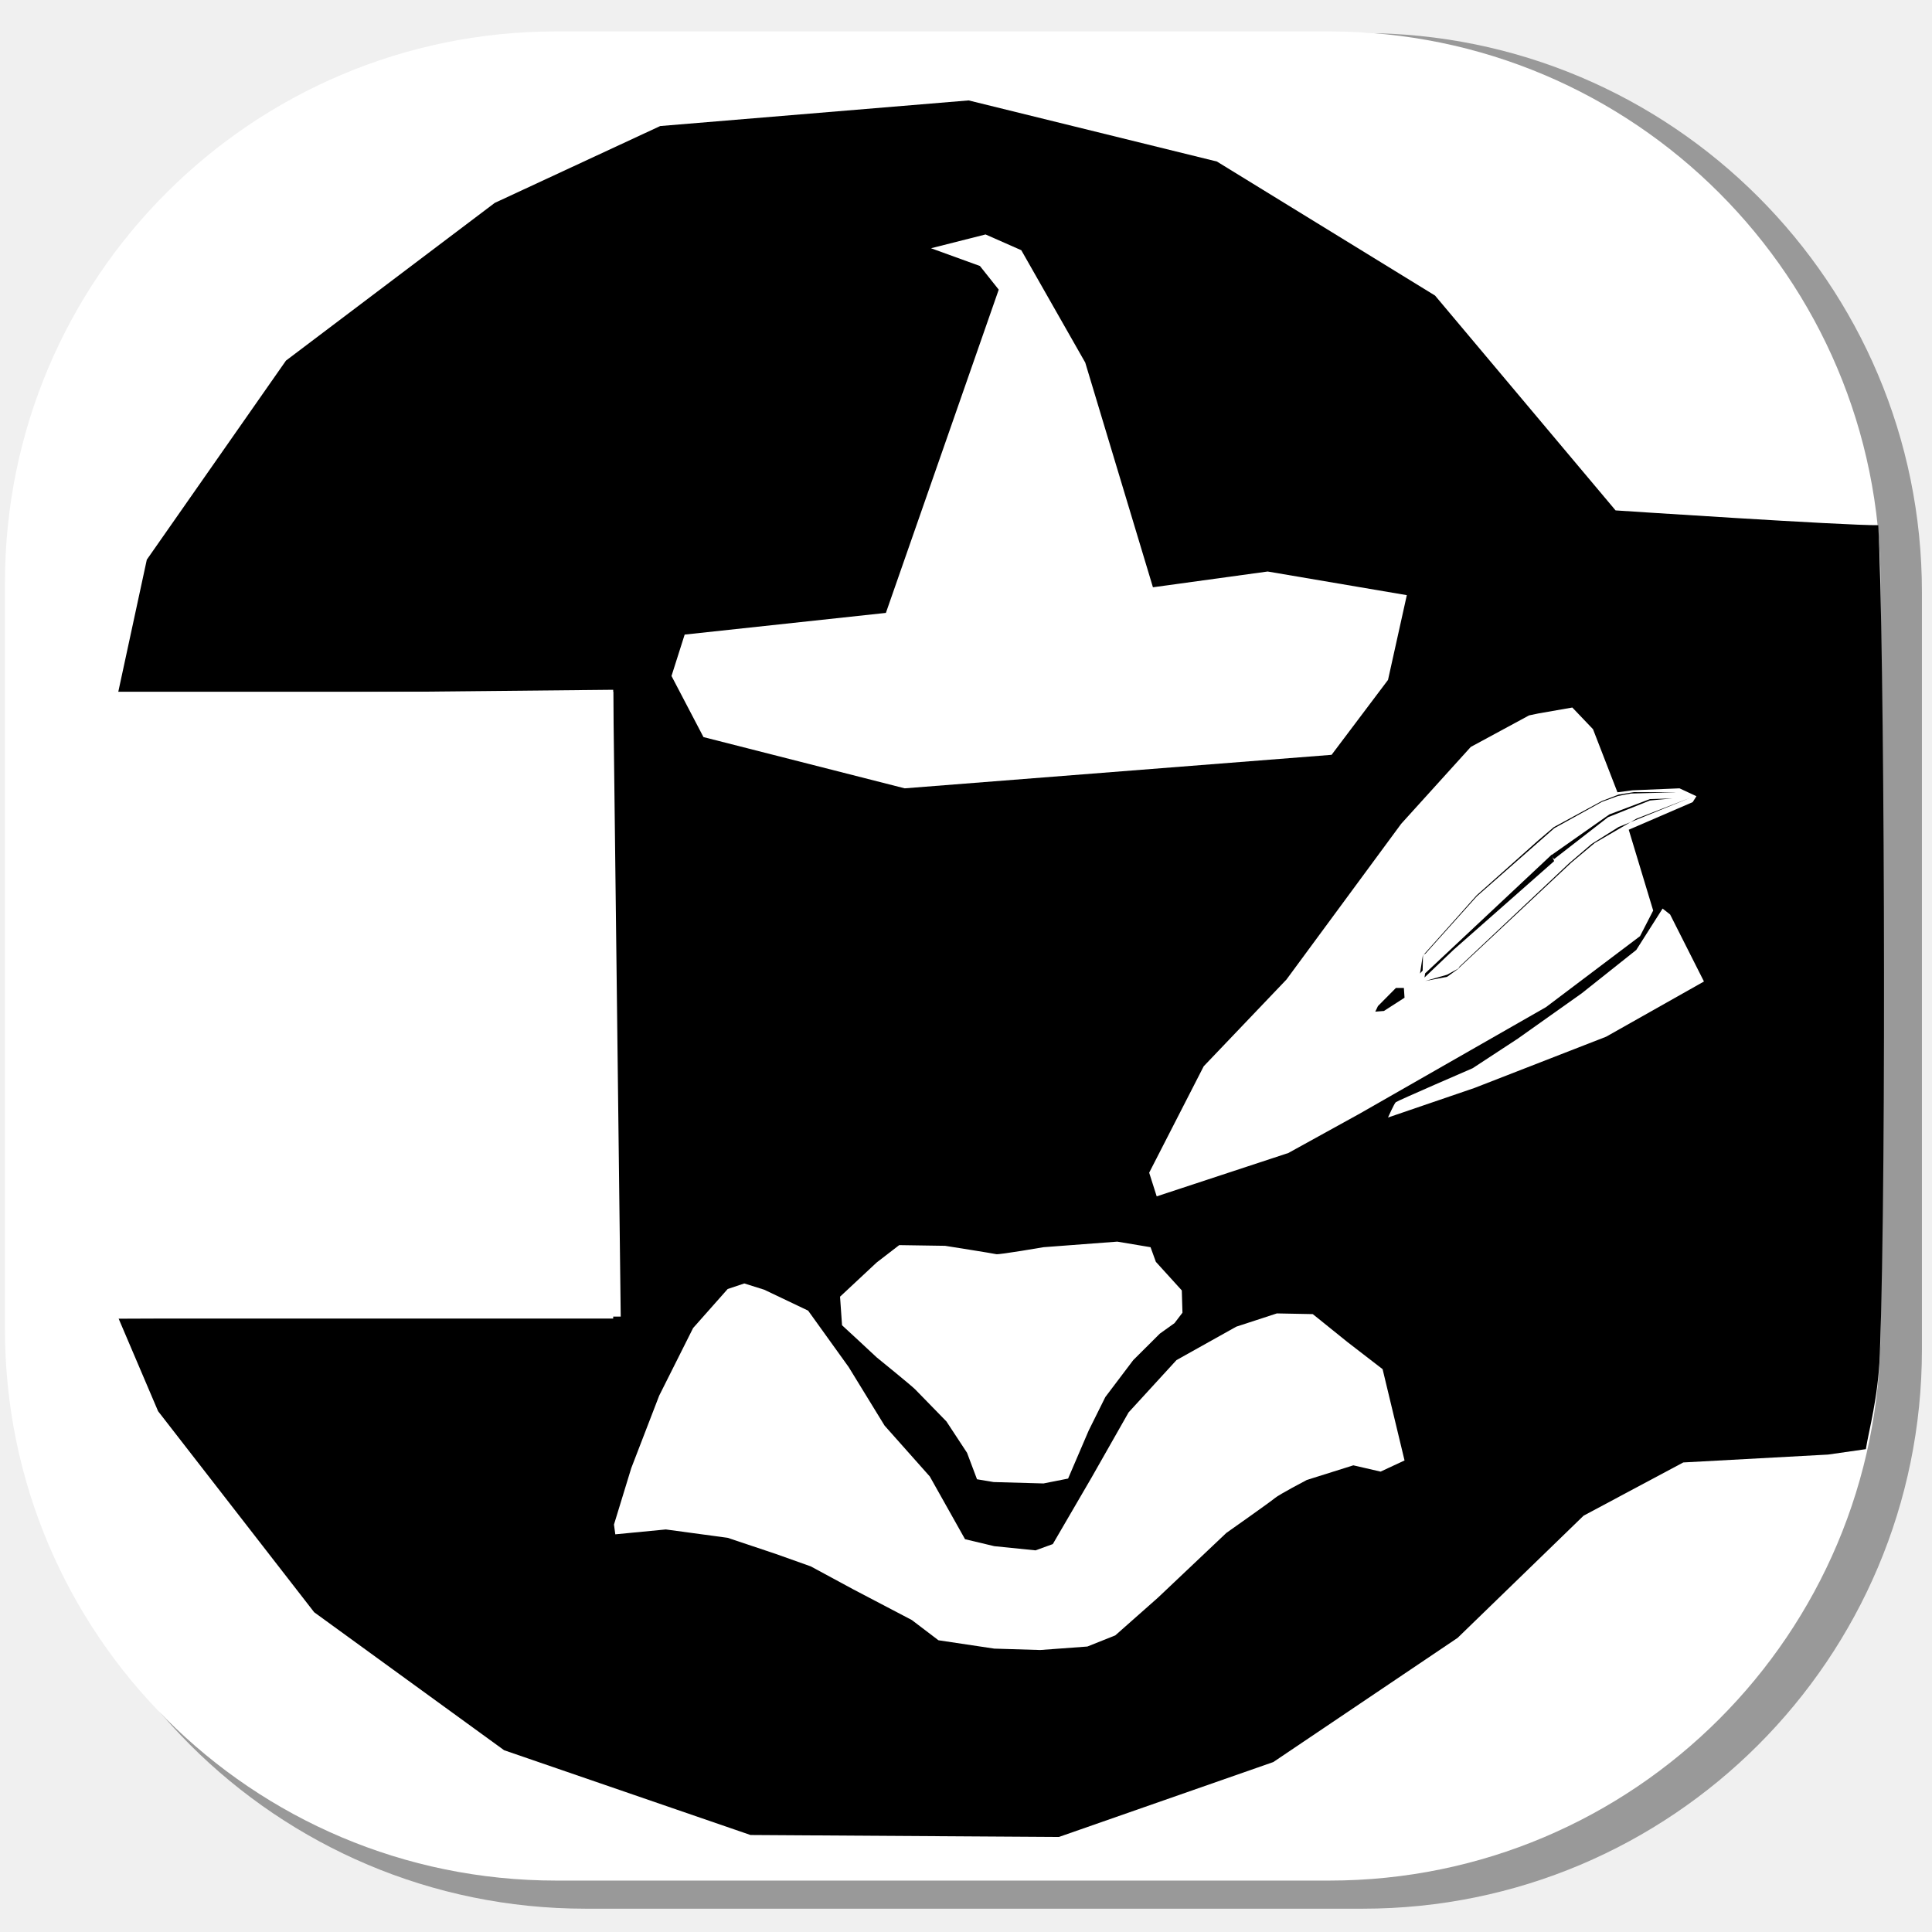
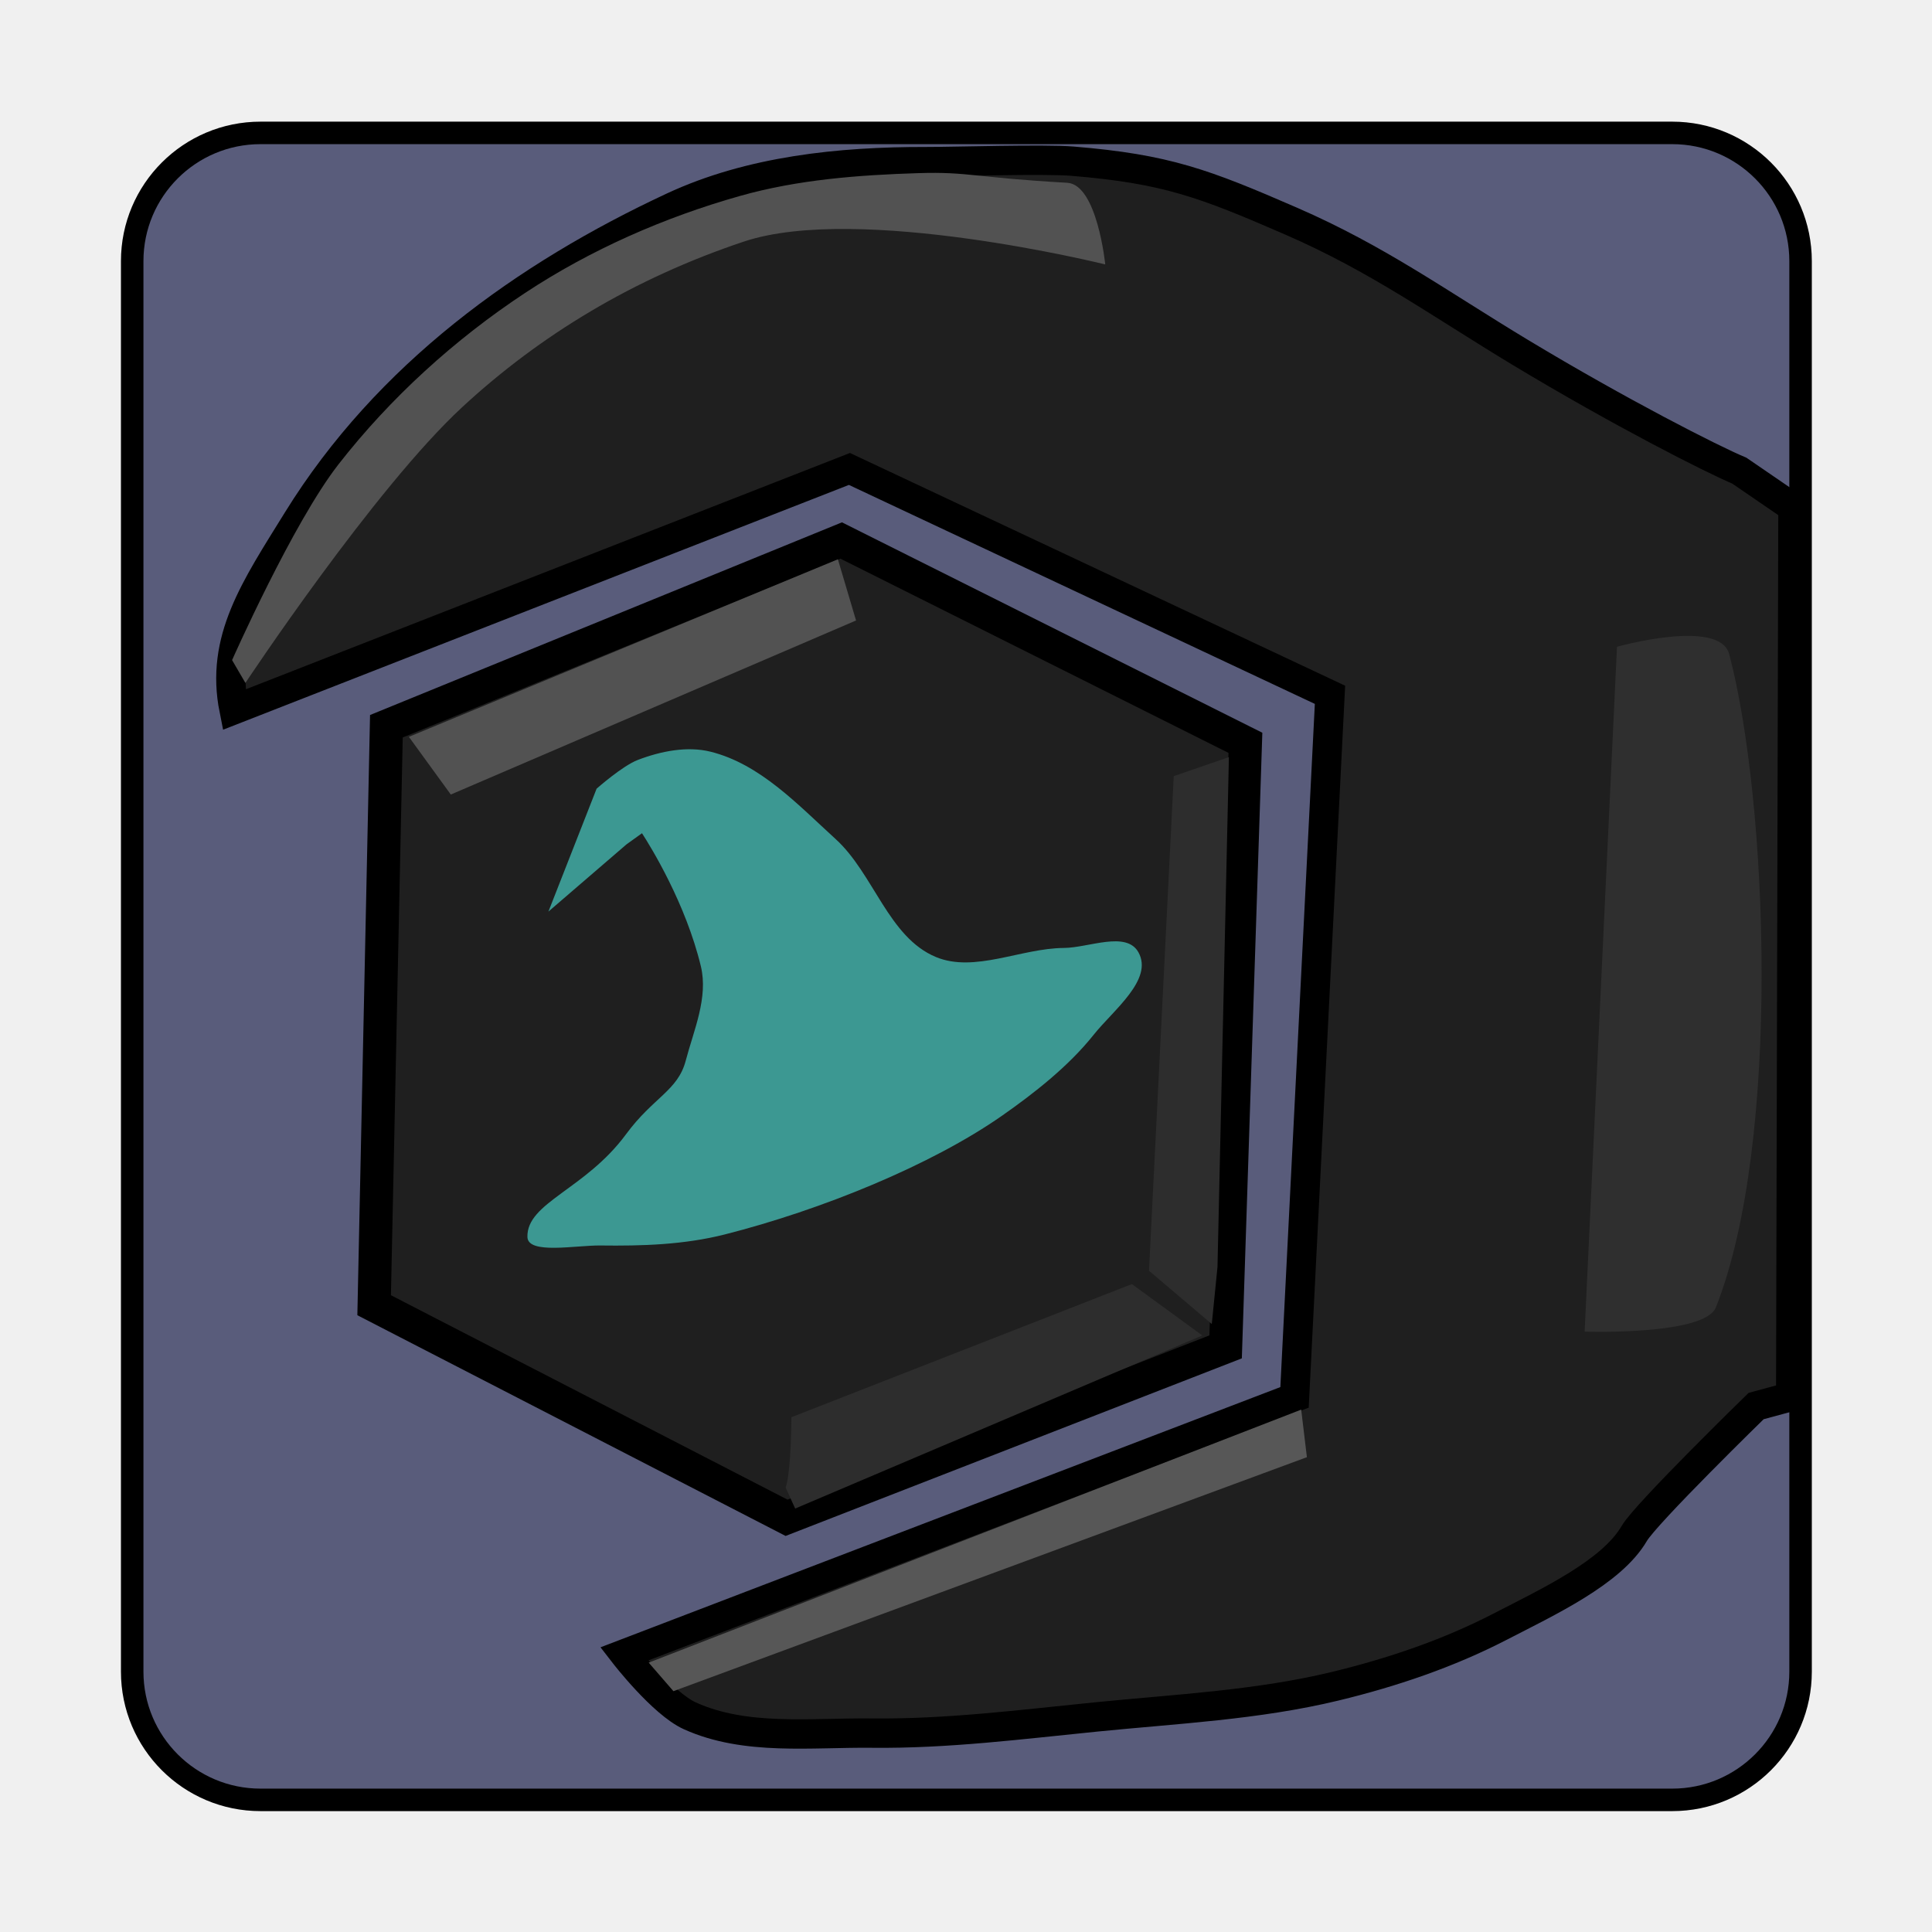
- <svg xmlns="http://www.w3.org/2000/svg" version="1.1" id="svg2" width="512" height="512" viewBox="0 0 512 512">
-   <defs id="defs6">
-     <filter x="-0.039" y="-0.038" width="1.078" height="1.076" style="color-interpolation-filters:sRGB;" id="filter2440">
-       <feGaussianBlur stdDeviation="1" result="result1" id="feGaussianBlur2418" />
-       <feComposite in="result1" in2="result1" result="result4" operator="in" id="feComposite2420" />
-       <feGaussianBlur stdDeviation="7" result="result6" in="result4" id="feGaussianBlur2422" />
-       <feComposite operator="over" in="result6" in2="result4" result="result8" id="feComposite2424" />
-       <feComposite operator="in" result="fbSourceGraphic" in="result6" in2="result8" id="feComposite2426" />
-       <feSpecularLighting specularExponent="45" specularConstant="2" surfaceScale="2.5" lighting-color="rgb(255,255,255)" result="result1" in="fbSourceGraphic" id="feSpecularLighting2430">
-         <fePointLight z="20000" y="-10000" x="-5000" id="fePointLight2428" />
-       </feSpecularLighting>
-       <feComposite operator="in" result="result2" in="result1" in2="fbSourceGraphic" id="feComposite2432" />
-       <feComposite k3="1.5" k2="1.2" operator="arithmetic" result="result4" in="fbSourceGraphic" in2="result2" id="feComposite2434" />
-       <feComposite operator="over" in="result9" in2="result4" result="result9" id="feComposite2436" />
-       <feBlend mode="screen" in2="result9" id="feBlend2438" />
-     </filter>
-   </defs>
-   <g id="g8">
-     <rect style="fill:#999999;stroke-width:1.038" id="rect2533" width="502.316" height="497.057" x="7.013" y="8.766" ry="148.153" />
-     <rect style="fill:#ffffff;stroke-width:1.026" id="rect2533-3" width="497.057" height="490.043" x="1.315" y="8.328" ry="146.062" />
-     <g id="layer1" transform="matrix(0.9621121,0,0,1,1.171927,0)">
-       <path style="fill:#000000;stroke-width:0.839" d="m 516.142,139.18 c -8.884,0.126 -72.356,-3.918 -72.356,-3.918 L 394.057,78.325 333.968,42.804 265.59,26.611 l -84.954,6.791 -45.585,20.372 -57.499,41.789 -38.333,52.759 -8.029,35.782 136.496,-1.306 2.072,166.112 -138.309,0.522 10.878,24.551 42.995,53.281 52.319,36.566 67.859,22.462 84.954,0.522 59.053,-19.85 50.765,-32.909 34.707,-32.387 27.455,-14.104 39.887,-2.089 10.404,-1.435 c 0.782,-4.864 3.418,-13.654 3.861,-25.266 1.918,-50.241 1.179,-191.43 -0.444,-219.594 z" id="path1627" />
-       <path id="rect1854" style="fill:#ffffff;stroke-width:0.839" d="M 30.931,183.321 V 349.432 H 167.686 V 183.321 Z" />
-       <g id="layer2">
-         <path style="fill:#ffffff;stroke-width:0.839" d="M 316.355,155.635 297.707,96.085 280.095,66.311 270.252,62.132 l -15.022,3.657 13.468,4.701 5.18,6.268 -31.081,85.668 -55.427,5.746 -3.626,10.97 8.806,16.193 55.427,13.581 117.588,-8.88 15.54,-19.85 5.18,-22.462 -38.333,-6.268 z" id="path1688" />
-         <g id="g1724" transform="matrix(0.8356618,0,0,0.8426868,10.21125,0.4925519)">
-           <path style="fill:#ffffff" d="m 490.325,224.397 -19.216,9.918 -22.936,24.175 -37.813,48.971 -27.275,27.275 -17.977,33.474 2.48,7.439 43.392,-13.637 23.555,-12.398 61.368,-33.474 30.994,-22.316 4.339,-8.058 -8.058,-25.415 21.076,-8.678 1.24,-1.86 -5.579,-2.48 -15.497,0.62 -4.959,0.62 -8.058,-19.836 -6.819,-6.819 -11.158,1.86 z" id="path1694" />
-           <path style="fill:#ffffff" d="m 443.834,350.852 28.514,-9.298 43.392,-16.117 32.234,-17.357 -11.158,-21.076 -2.48,-1.86 -8.678,13.017 -17.977,13.637 -21.076,14.257 -14.877,9.298 c 0,0 -24.795,10.228 -25.338,10.693 -0.542,0.465 -2.557,4.804 -2.557,4.804 z" id="path1696" />
-           <path style="fill:#000000" d="m 440.513,315.811 5.917,-5.698 h 2.63 l 0.219,3.068 -6.794,4.164 -2.849,0.219 z" id="path1703" />
-           <path style="fill:#000000" d="m 456.074,305.51 41.641,-37.257 0.877,1.972 -33.093,27.833 -9.643,8.766 z" id="path1705" />
-           <path style="fill:#000000" d="m 497.495,268.472 19.286,-12.93 13.369,-4.822 7.451,-0.219 -7.451,0.657 -13.807,5.26 -17.752,13.15 z" id="path1707" />
-           <path style="fill:#000000" d="m 456.074,307.921 7.232,-1.972 4.164,-2.192 -4.164,2.849 z" id="path1709" />
-           <path style="fill:#000000" d="m 467.032,303.976 37.257,-33.312 7.671,-6.136 13.807,-7.671 17.752,-6.575 -23.669,9.205 -8.876,5.315 -7.506,6.136 -36.107,32.491 z" id="path1711" />
-           <path style="fill:#000000" d="m 454.375,305.565 0.986,-6.027 -0.11,5.095 z" id="path1713" />
-           <path style="fill:#000000" d="m 455.635,299.593 c 0.219,-0.164 17.423,-18.629 17.423,-18.629 l 20.163,-17.149 5.26,-4.274 15.834,-8.219 5.534,-2.027 5.041,-0.767 14.245,0.055 -15.232,0.384 -4.274,0.767 -5.315,1.863 -15.67,8.273 -25.532,21.423 -16.93,18.026 z" id="path1715" />
-         </g>
-         <g id="g1792" transform="matrix(0.8356618,0,0,0.8426868,10.21125,0.4925519)">
-           <path style="fill:#ffffff" d="m 333.344,485.003 12.711,-20.82 12.273,-20.601 15.78,-16.437 19.724,-10.52 13.369,-4.164 11.835,0.219 11.396,8.766 11.616,8.547 7.232,28.71 -7.89,3.507 -8.986,-1.972 -15.341,4.602 c 0,0 -9.205,4.602 -10.52,5.698 -1.315,1.096 -15.999,10.958 -15.999,10.958 l -22.574,20.382 -14.026,11.835 -9.205,3.507 -15.56,1.096 -15.122,-0.438 -18.41,-2.63 -8.766,-6.356 -19.286,-9.643 -14.026,-7.232 -11.616,-3.945 -15.78,-5.041 -20.382,-2.63 -16.656,1.534 -0.438,-3.068 5.698,-17.752 9.205,-22.793 11.177,-21.259 11.396,-12.273 5.479,-1.753 6.575,1.972 14.465,6.575 13.369,17.752 11.835,18.41 14.903,15.999 11.616,19.724 9.643,2.192 13.588,1.315 z" id="path1786" />
-           <path style="fill:#ffffff" d="m 313.838,465.497 16.437,0.438 8.109,-1.534 6.794,-15.122 5.479,-10.52 9.205,-11.616 8.766,-8.328 4.822,-3.287 2.63,-3.287 -0.219,-7.013 -8.547,-8.986 -1.753,-4.602 -10.958,-1.753 -24.327,1.753 c 0,0 -14.684,2.411 -15.56,2.192 -0.877,-0.219 -16.875,-2.63 -16.875,-2.63 l -15.122,-0.219 -7.451,5.479 -12.054,10.739 0.657,8.986 5.479,4.822 5.917,5.26 c 0,0 11.616,8.986 12.711,10.081 1.096,1.096 10.301,10.081 10.301,10.081 l 6.794,9.862 3.287,8.328 z" id="path1788" />
-         </g>
-       </g>
-     </g>
-   </g>
+ <svg xmlns="http://www.w3.org/2000/svg" version="1.1" id="svg2" width="507.798" height="507.798" viewBox="0 0 507.798 507.798" xml:space="preserve">
+   <defs id="defs6" />
+   <rect style="opacity:1;fill:none;fill-opacity:0;fill-rule:nonzero;stroke:#000000;stroke-width:1.011;stroke-linejoin:miter;stroke-dasharray:none;stroke-opacity:0;paint-order:normal" id="rect685" width="511.524" height="512.462" x="-10.007" y="0" rx="517.532" ry="517.59" transform="matrix(1,0,0.04245193,0.9990985,0,0)" />
+   <rect ry="33.703" rx="33.731" y="34.931" x="34.746" height="438.139" width="438.509" id="rect2896-7" style="display:inline;opacity:1;fill:#595c7b;fill-opacity:1;fill-rule:nonzero;stroke:currentColor;stroke-width:5.913;stroke-linecap:butt;stroke-linejoin:miter;stroke-miterlimit:4;stroke-dasharray:none;stroke-dashoffset:0;stroke-opacity:1;marker:none;marker-start:none;marker-mid:none;marker-end:none;paint-order:normal;enable-background:new" />
+   <path id="path4" style="display:inline;fill:#1f1f1f;fill-opacity:1;stroke:#000000;stroke-width:8.714;stroke-dasharray:none" d="m 322.138,354.007 -115.405,44.921 -108.395,-55.869 3.219,-152.176 119.555,-48.814 106.228,53.168 z" />
+   <path style="display:inline;fill:#3c9892;fill-opacity:1;fill-rule:nonzero;stroke:none;stroke-width:1.044;stroke-linejoin:miter;stroke-dasharray:none;stroke-opacity:1;paint-order:normal" d="m 219.638,220.537 c -9.911,-9.015 -19.833,-19.728 -32.906,-22.97 -6.094,-1.511 -13.003,-0.156 -19.087,2.17 -4.055,1.55 -10.837,7.56 -10.837,7.56 l -12.666,32.3 20.53,-17.673 4.067,-2.922 c 2.363,3.653 11.496,18.463 15.473,34.969 1.988,8.253 -1.895,16.884 -3.976,24.803 -2.081,7.919 -8.502,9.587 -15.702,19.357 -10.705,14.527 -26.126,17.946 -25.91,26.989 0.112,4.678 12.721,2.156 19.203,2.24 10.867,0.142 21.967,-0.188 32.683,-2.907 25.359,-6.434 54.293,-18.212 72.904,-31.238 8.242,-5.768 17.403,-12.895 24.07,-21.275 5.108,-6.421 15.728,-14.467 11.739,-21.637 -3.185,-5.726 -13.071,-1.187 -19.622,-1.146 -11.227,0.071 -23.447,6.592 -33.596,2.387 -12.496,-5.178 -16.367,-21.91 -26.368,-31.006 z" id="path1688" />
+   <path id="path433" style="baseline-shift:baseline;display:inline;overflow:visible;mix-blend-mode:normal;fill:#1f1f1f;fill-opacity:1;stroke:#000000;stroke-width:7.716;stroke-dasharray:none;stroke-opacity:1;enable-background:accumulate;stop-color:#000000" d="m 243.312,42.487 c -22.563,-0.04 -46.052,2.378 -66.446,11.881 -38.821,18.089 -75.101,44.199 -98.672,82.296 -11.176,18.064 -20.377,31.37 -16.679,49.859 l 161.748,-63.268 126.306,59.362 -9.32,184.662 -176.185,67.437 c 0,0 10.056,13.006 17.258,16.267 14.613,6.616 31.868,4.36 47.908,4.54 19.67,0.221 39.288,-2.285 58.861,-4.246 21.006,-2.105 42.296,-3.111 62.817,-8.068 14.918,-3.604 29.672,-8.585 43.308,-15.627 12.739,-6.578 29.376,-14.316 35.328,-24.536 3.051,-5.239 32.028,-33.487 32.028,-33.487 l 9.088,-2.462 0.595,-233.736 -14.114,-9.666 C 450.031,120.734 425.685,108.355 399.604,92.632 378.255,79.762 362.163,68.035 339.321,58.109 316.516,48.199 306.56,44.4 281.907,42.366 c -7.452,-0.615 -31.074,0.134 -38.594,0.121 z" />
+   <circle id="path1" style="fill:#000000;stroke:#000000" cx="62" cy="172" r="0.252" />
+   <path style="fill:#525252;fill-opacity:1" d="m 61,173.5 c 0,0 15.974,-36.099 28,-51.5 13.648,-17.479 30.492,-32.784 49,-45 17.245,-11.383 36.616,-19.88 56.5,-25.5 15.198,-4.296 31.214,-5.511 47,-6 13.022,-0.403 14.749,1.186 39.002,2.541 C 288.381,48.482 290.5,69.5 290.5,69.5 c 0,0 -64.859,-16.076 -95,-6 -29.052,9.712 -53.578,24.616 -74,43.5 -23.174,21.429 -57,72.5 -57,72.5 z" id="path2" />
+   <path style="fill:#525252;fill-opacity:1;stroke-width:0.95" d="M 118.485,208.833 107.469,193.667 220.224,147 225,163.083 Z" id="path3" />
+   <path style="fill:#2d2d2d;fill-opacity:1" d="m 206.5,391 c 1.5,-4.5 1.5,-18.5 1.5,-18.5 l 89.5,-35 18.5,13.5 -107,45.5 z" id="path5" />
+   <path style="fill:#2d2d2d;fill-opacity:1" d="m 320,333 -1.5,15 -16.5,-14 6.5,-130 14.5,-5 z" id="path6" />
+   <path style="fill:#575757;fill-opacity:1" d="M 170.5,437 342,370.5 343.5,383 177,444.5 Z" id="path7" />
+   <path style="fill:#2f2f2f;fill-opacity:1;stroke-width:0.879" d="M 416.5,350 425,170 c 0,0 26.984,-7.595 29.5,1.933 10.169,38.515 13.7,128.298 -3.5,171.68 C 448.051,351.051 416.5,350 416.5,350 Z" id="path8" />
</svg>
